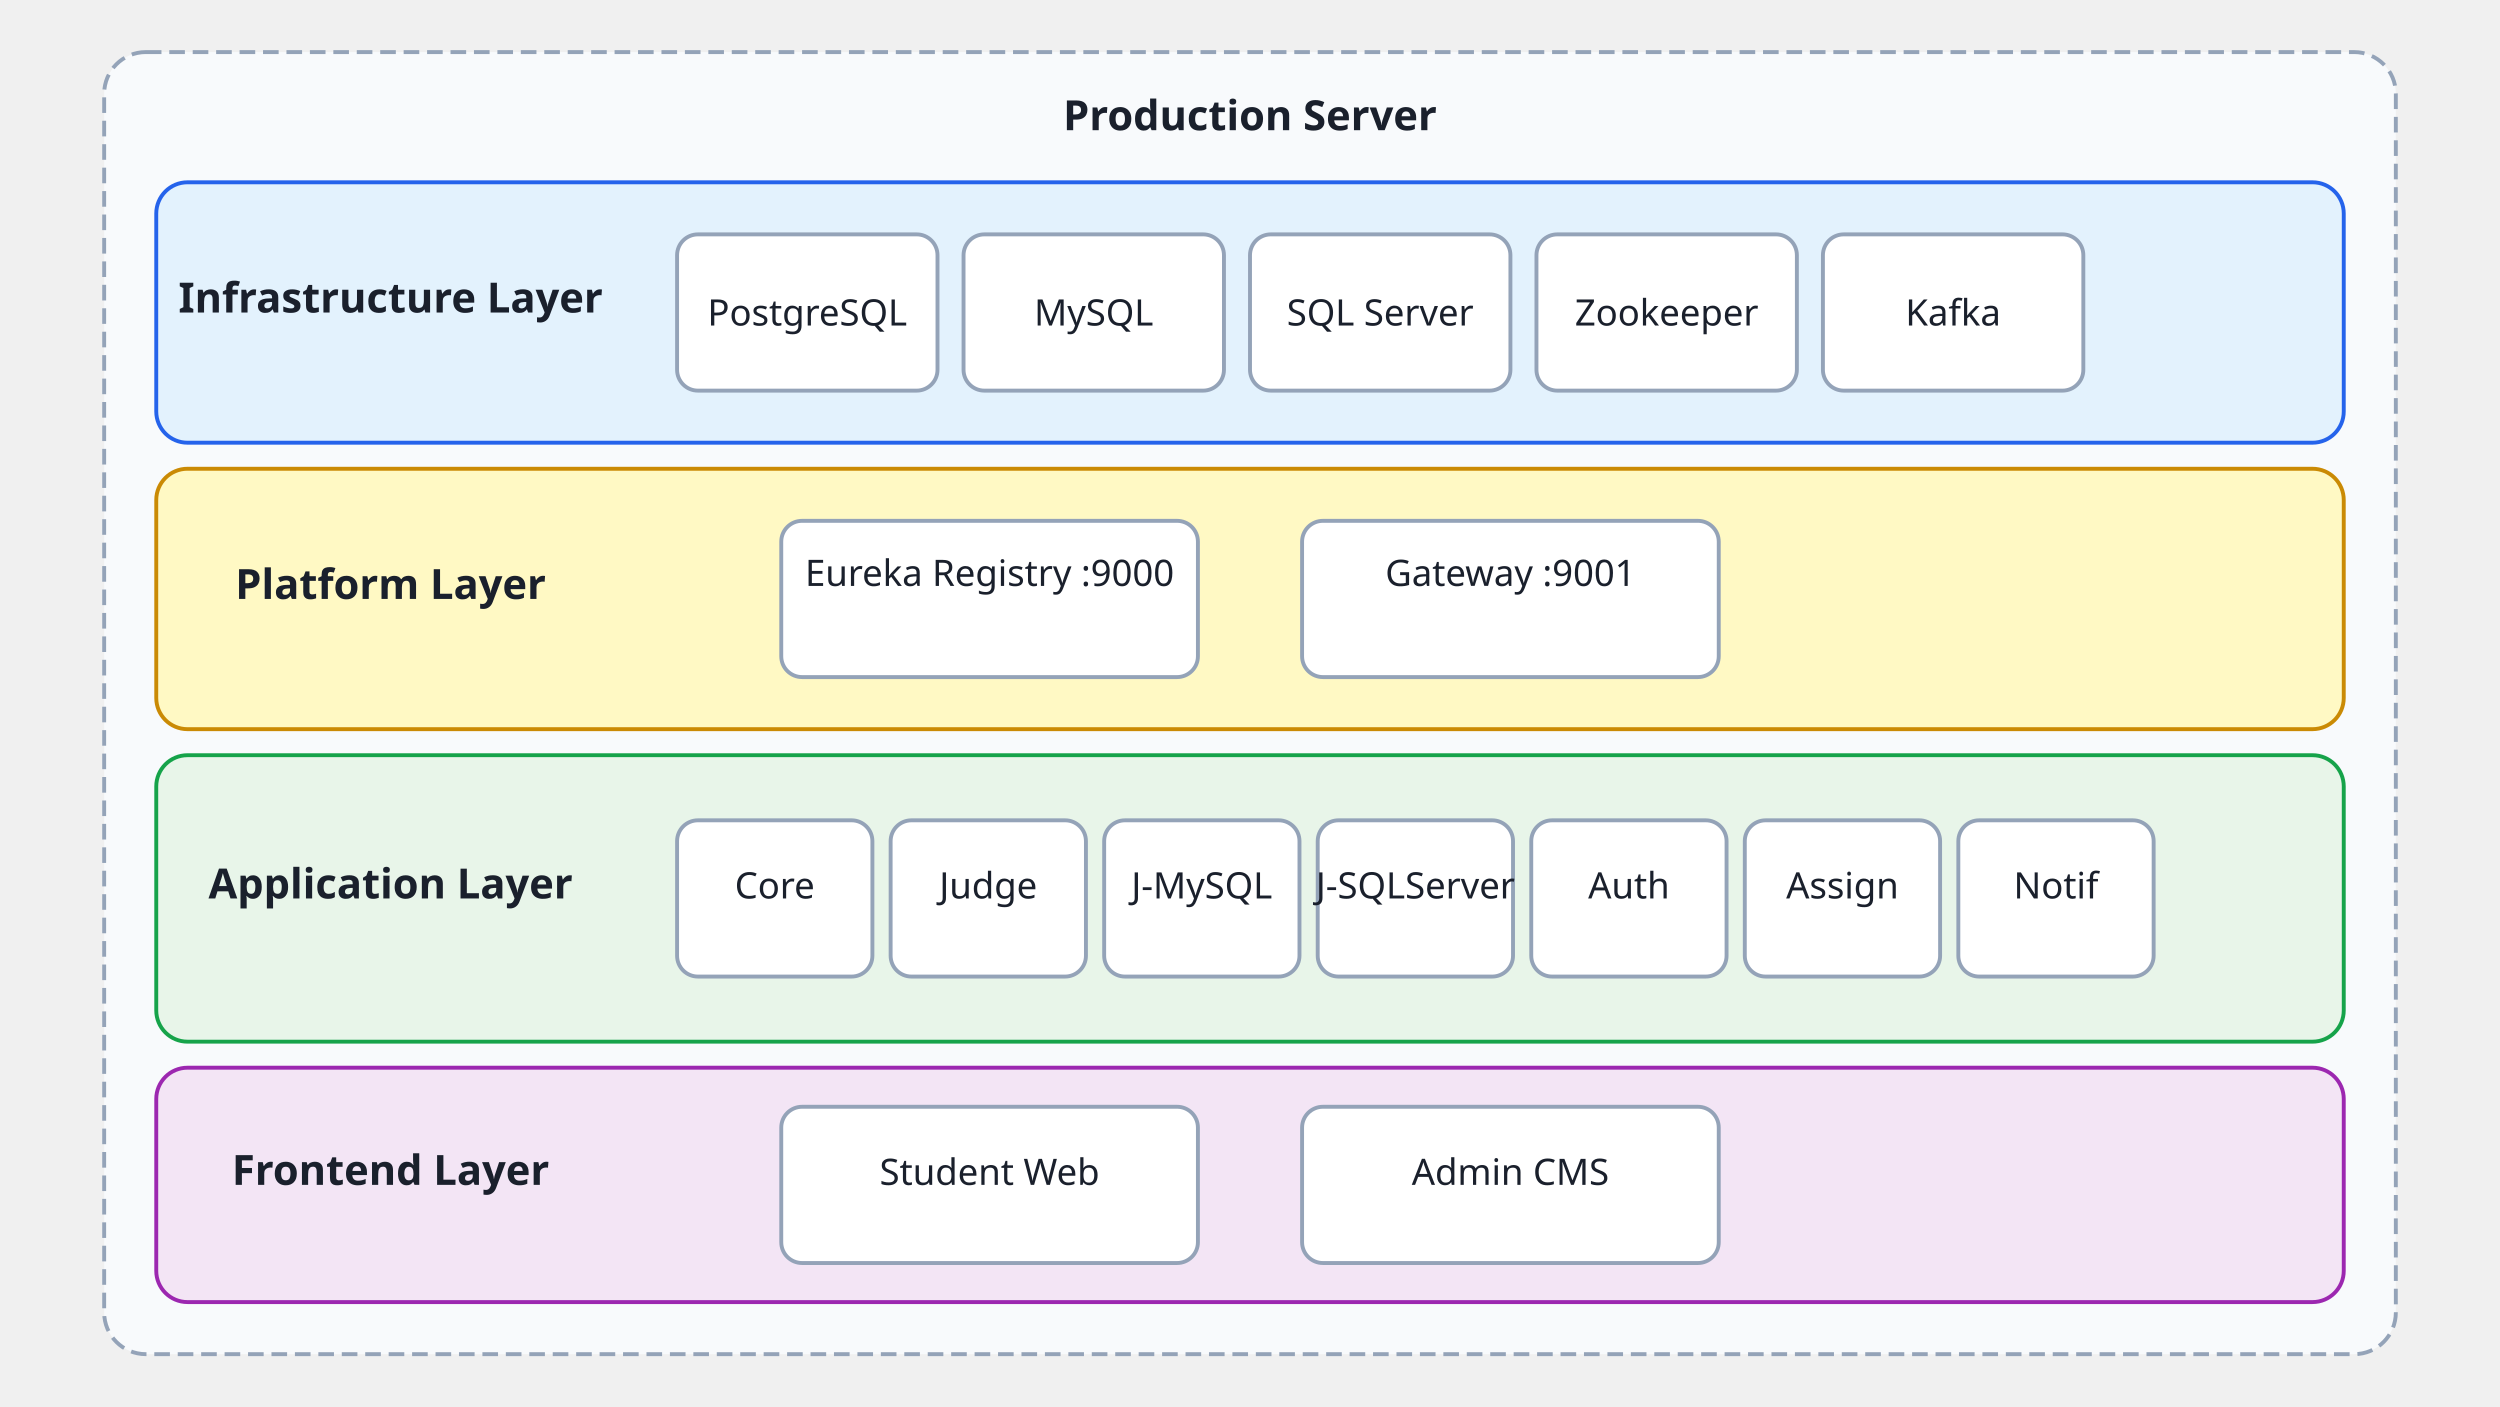
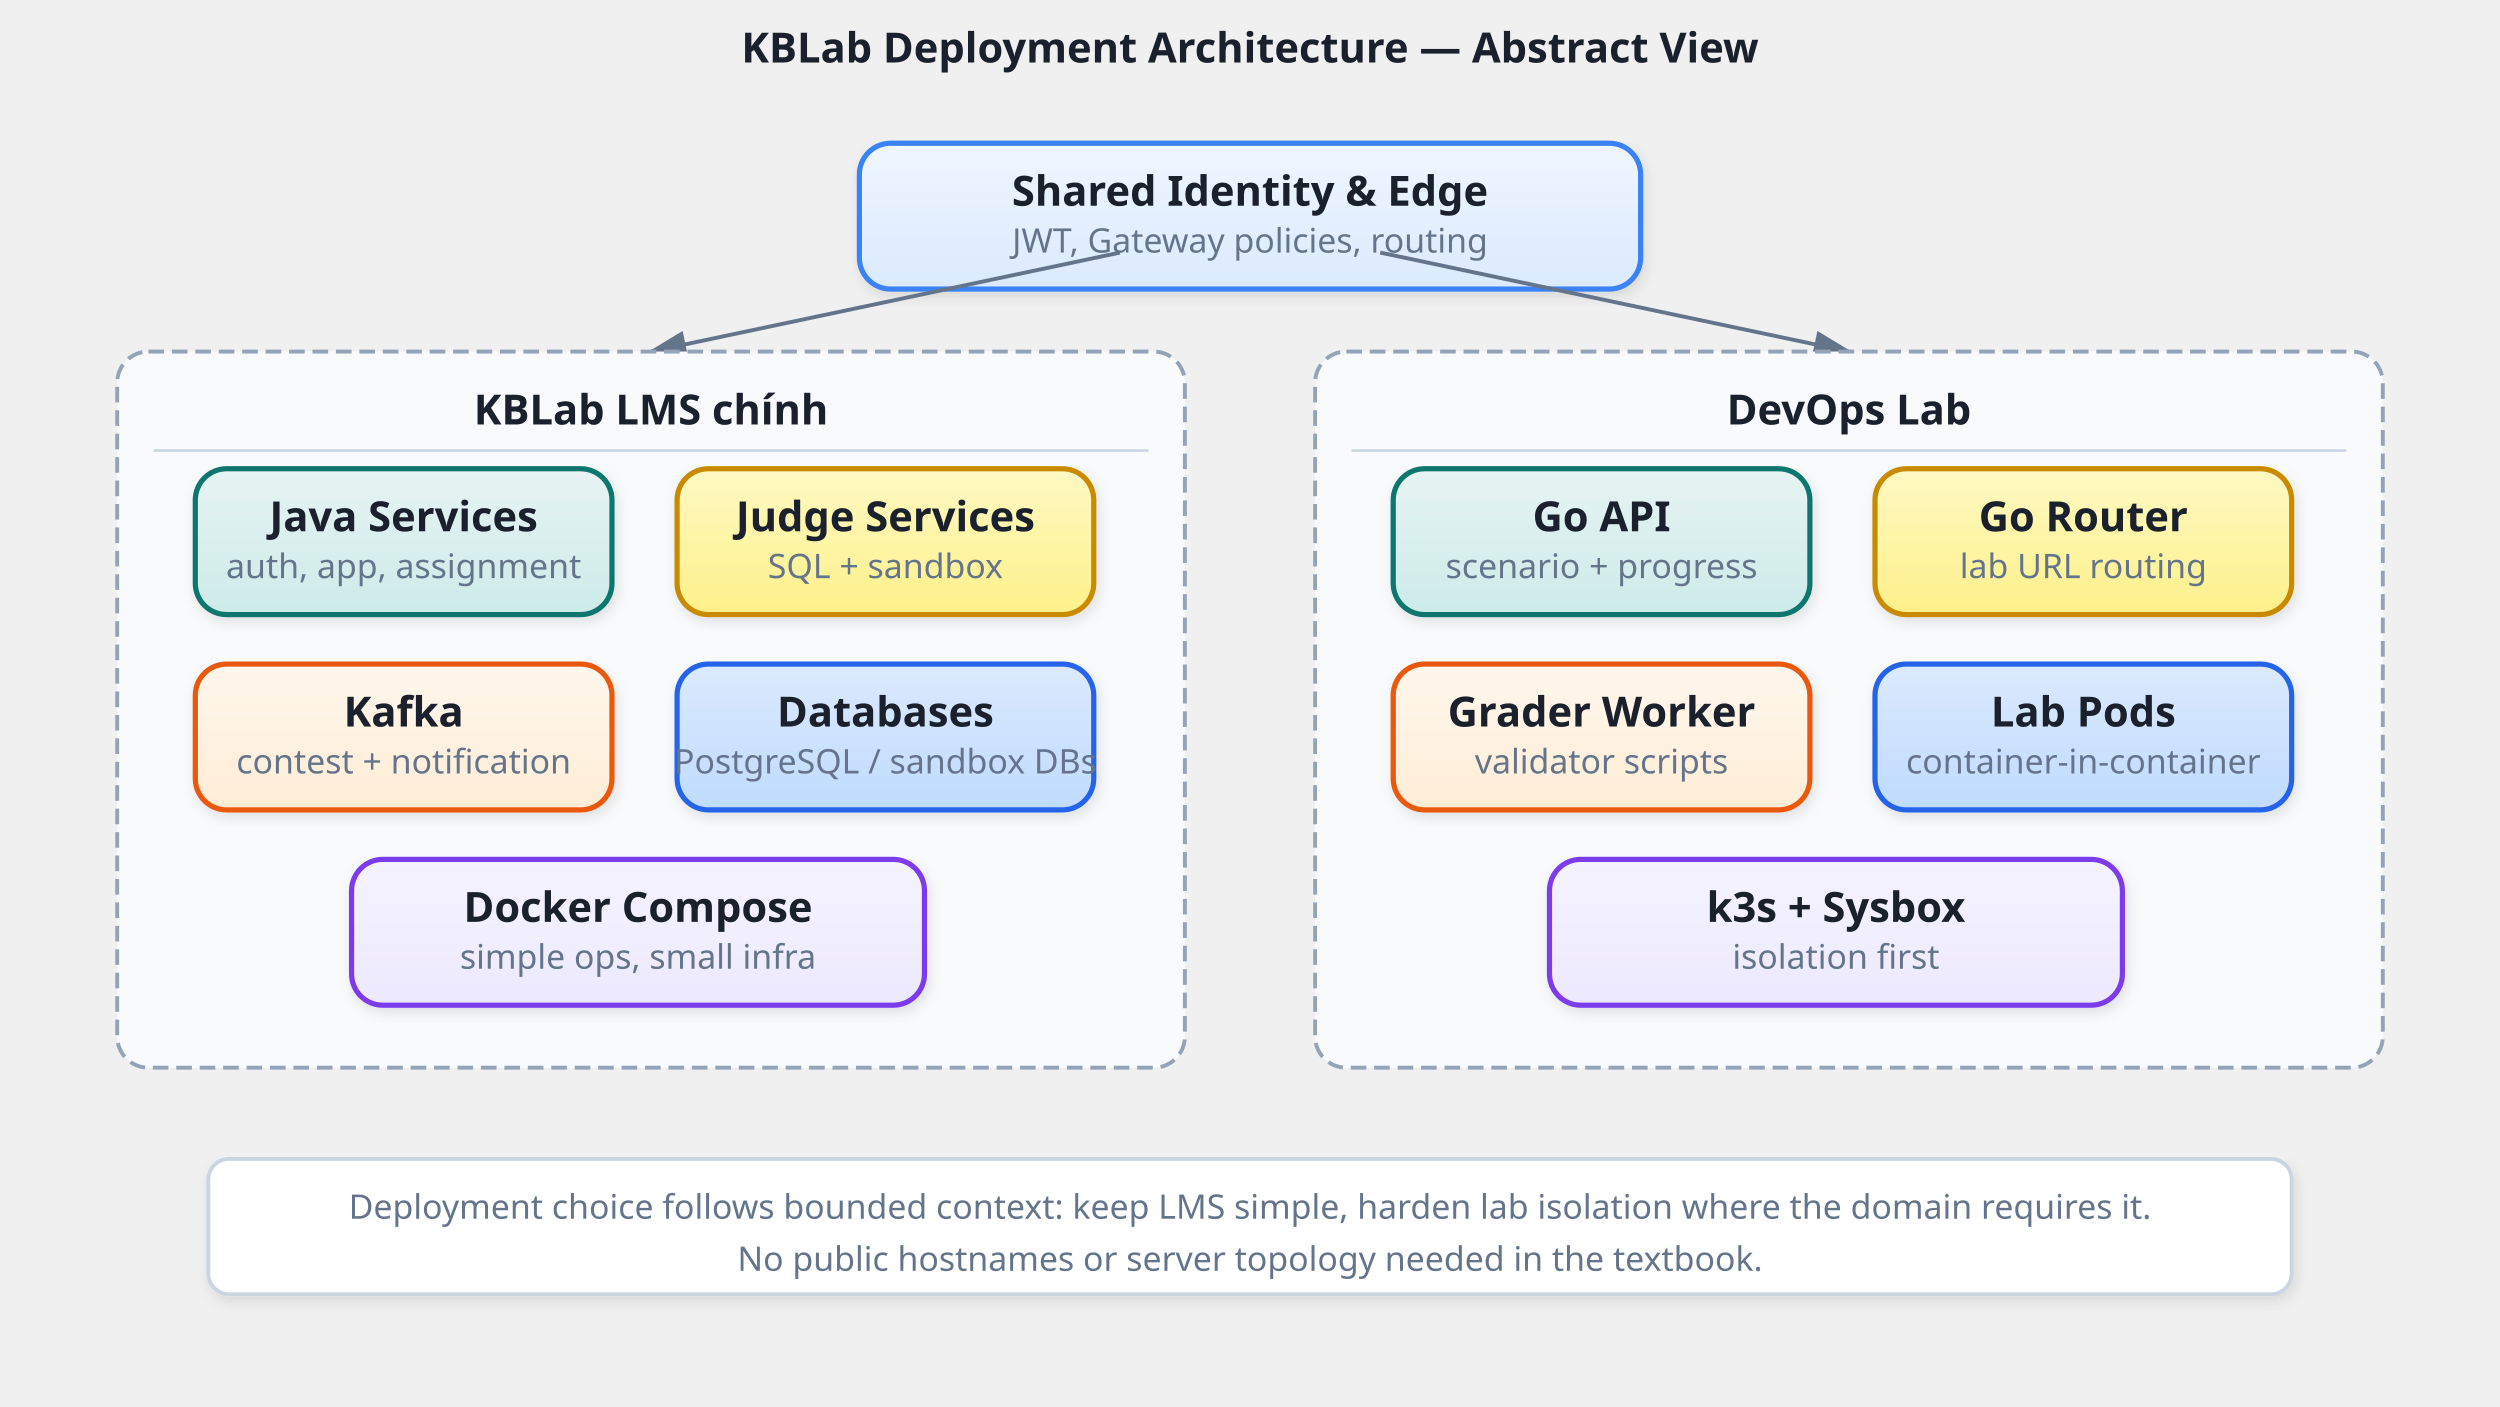
<svg xmlns="http://www.w3.org/2000/svg" viewBox="0 0 960 540" width="100%" height="100%">
  <defs>
    <marker id="arrowhead" markerWidth="10" markerHeight="7" refX="9" refY="3.5" orient="auto">
      <polygon points="0 0, 10 3.5, 0 7" fill="#64748b" />
    </marker>
+     <marker id="arrowhead-danger" markerWidth="10" markerHeight="7" refX="9" refY="3.5" orient="auto">
+       <polygon points="0 0, 10 3.5, 0 7" fill="#dc2626" />
+     </marker>
+     <filter id="shadow" x="-4%" y="-4%" width="108%" height="116%">
+       <feDropShadow dx="1" dy="2" stdDeviation="2.5" flood-color="#0000001a" />
+     </filter>
+     <linearGradient id="grad-service" x1="0" y1="0" x2="0" y2="1">
+       <stop offset="0%" stop-color="#e6f4f3" />
+       <stop offset="100%" stop-color="#ccebe8" />
+     </linearGradient>
+     <linearGradient id="grad-storage" x1="0" y1="0" x2="0" y2="1">
+       <stop offset="0%" stop-color="#dbeafe" />
+       <stop offset="100%" stop-color="#bfdbfe" />
+     </linearGradient>
+     <linearGradient id="grad-event" x1="0" y1="0" x2="0" y2="1">
+       <stop offset="0%" stop-color="#fef9c3" />
+       <stop offset="100%" stop-color="#fef08a" />
+     </linearGradient>
+     <linearGradient id="grad-success" x1="0" y1="0" x2="0" y2="1">
+       <stop offset="0%" stop-color="#dcfce7" />
+       <stop offset="100%" stop-color="#bbf7d0" />
+     </linearGradient>
+     <linearGradient id="grad-danger" x1="0" y1="0" x2="0" y2="1">
+       <stop offset="0%" stop-color="#fee2e2" />
+       <stop offset="100%" stop-color="#fecaca" />
+     </linearGradient>
+     <linearGradient id="grad-warning" x1="0" y1="0" x2="0" y2="1">
+       <stop offset="0%" stop-color="#fff7ed" />
+       <stop offset="100%" stop-color="#ffedd5" />
+     </linearGradient>
+     <linearGradient id="grad-info" x1="0" y1="0" x2="0" y2="1">
+       <stop offset="0%" stop-color="#eff6ff" />
+       <stop offset="100%" stop-color="#dbeafe" />
+     </linearGradient>
+     <linearGradient id="grad-highlight" x1="0" y1="0" x2="0" y2="1">
+       <stop offset="0%" stop-color="#f5f3ff" />
+       <stop offset="100%" stop-color="#ede9fe" />
+     </linearGradient>
+     <linearGradient id="grad-legacy" x1="0" y1="0" x2="0" y2="1">
+       <stop offset="0%" stop-color="#f3f4f6" />
+       <stop offset="100%" stop-color="#e5e7eb" />
+     </linearGradient>
  </defs>
  <style>
-     text { font-family: 'Segoe UI', system-ui, -apple-system, sans-serif; font-size: 14px; fill: #1a202c; }
-     .title { font-weight: bold; font-size: 16px; }
+     text {
+       font-family: 'Segoe UI', system-ui, -apple-system, sans-serif;
+       font-size: 14px;
+       fill: #1a202c;
+     }
+     .title { font-weight: 600; font-size: 16px; }
+     .small { font-size: 12px; }
    .subtitle { font-size: 13px; fill: #64748b; }
+     .mono { font-family: 'Consolas', 'DejaVu Sans Mono', monospace; font-size: 12px; }
+ 
    .cluster { fill: #f8fafc; stroke: #94a3b8; stroke-width: 1.5; stroke-dasharray: 6 3; }
-     .v1 { fill: #f1f5f9; stroke: #94a3b8; stroke-width: 1.5; }
-     .v2 { fill: #dcfce7; stroke: #16a34a; stroke-width: 1.5; }
-     .updating { fill: #fef08a; stroke: #ca8a04; stroke-width: 1.5; stroke-dasharray: 4 2; }
-     
-     .cp { fill: #E3F2FD; stroke: #2563eb; stroke-width: 1.5; }
-     .node1 { fill: #E8F5E9; stroke: #16a34a; stroke-width: 1.5; }
-     .node2 { fill: #FFF9C4; stroke: #ca8a04; stroke-width: 1.5; }
-     
-     .infra { fill: #E3F2FD; stroke: #2563eb; stroke-width: 1.5; }
-     .platform { fill: #FFF9C4; stroke: #ca8a04; stroke-width: 1.5; }
-     .app { fill: #E8F5E9; stroke: #16a34a; stroke-width: 1.5; }
-     .fe { fill: #F3E5F5; stroke: #9c27b0; stroke-width: 1.5; }
-     
-     .service { fill: #ffffff; stroke: #94a3b8; stroke-width: 1.5; }
-     
-     .arrow { stroke: #64748b; stroke-width: 1.5; fill: none; marker-end: url(#arrowhead); }
+     .service { fill: url(#grad-service); stroke: #0f766e; stroke-width: 2.0; filter: url(#shadow); }
+     .storage { fill: url(#grad-storage); stroke: #2563eb; stroke-width: 2.0; filter: url(#shadow); }
+     .event   { fill: url(#grad-event);   stroke: #ca8a04;   stroke-width: 2.0; filter: url(#shadow); }
+     .success { fill: url(#grad-success); stroke: #16a34a; stroke-width: 2.0; filter: url(#shadow); }
+     .danger  { fill: url(#grad-danger);  stroke: #dc2626;  stroke-width: 2.0; filter: url(#shadow); }
+     .warning { fill: url(#grad-warning); stroke: #ea580c; stroke-width: 2.0; filter: url(#shadow); }
+     .info    { fill: url(#grad-info);    stroke: #3b82f6;    stroke-width: 2.0; filter: url(#shadow); }
+     .highlight { fill: url(#grad-highlight); stroke: #7c3aed; stroke-width: 2.0; filter: url(#shadow); }
+     .legacy  { fill: url(#grad-legacy);  stroke: #9ca3af;  stroke-width: 1.5; filter: url(#shadow); }
+     .note    { fill: #ffffff;    stroke: #cbd5e1;   stroke-width: 1.5; filter: url(#shadow); }
+     .step    { fill: #ffffff;    stroke: #94a3b8;         stroke-width: 1.5; filter: url(#shadow); }
+ 
+     .service-flat { fill: #e6f4f3; stroke: #0f766e; stroke-width: 1.5; }
+     .storage-flat { fill: #dbeafe; stroke: #2563eb; stroke-width: 1.5; }
+     .event-flat   { fill: #fef9c3;   stroke: #ca8a04;   stroke-width: 1.5; }
+ 
+     .arrow {
+       stroke: #64748b; stroke-width: 1.5; fill: none;
+       marker-end: url(#arrowhead);
+     }
+     .arrow-dashed {
+       stroke: #64748b; stroke-width: 1.5; fill: none;
+       stroke-dasharray: 6 3; marker-end: url(#arrowhead);
+     }
+     .arrow-danger {
+       stroke: #dc2626; stroke-width: 2.0; fill: none;
+       marker-end: url(#arrowhead-danger);
+     }
+     .arrow-bg { fill: #ffffff; opacity: 0.92; }
+     .lifeline {
+       stroke: #94a3b8; stroke-width: 1.0;
+       stroke-dasharray: 4 3; fill: none;
+     }
+     .separator {
+       stroke: #cbd5e1; stroke-width: 1.0;
+     }
  </style>
-   <rect x="40" y="20" width="880" height="500" rx="16" class="cluster" />
-   <text x="480" y="50" text-anchor="middle" class="title">Production Server</text>
-   <rect x="60" y="70" width="840" height="100" rx="12" class="infra" />
-   <text x="150" y="120" text-anchor="middle" class="title">Infrastructure Layer</text>
-   <rect x="260" y="90" width="100" height="60" rx="8" class="service" />
-   <text x="310" y="125" text-anchor="middle" class="">PostgreSQL</text>
-   <rect x="370" y="90" width="100" height="60" rx="8" class="service" />
-   <text x="420" y="125" text-anchor="middle" class="">MySQL</text>
-   <rect x="480" y="90" width="100" height="60" rx="8" class="service" />
-   <text x="530" y="125" text-anchor="middle" class="">SQL Server</text>
-   <rect x="590" y="90" width="100" height="60" rx="8" class="service" />
-   <text x="640" y="125" text-anchor="middle" class="">Zookeeper</text>
-   <rect x="700" y="90" width="100" height="60" rx="8" class="service" />
-   <text x="750" y="125" text-anchor="middle" class="">Kafka</text>
-   <rect x="60" y="180" width="840" height="100" rx="12" class="platform" />
-   <text x="150" y="230" text-anchor="middle" class="title">Platform Layer</text>
-   <rect x="300" y="200" width="160" height="60" rx="8" class="service" />
-   <text x="380" y="225" text-anchor="middle" class="">Eureka Registry :9000</text>
-   <rect x="500" y="200" width="160" height="60" rx="8" class="service" />
-   <text x="580" y="225" text-anchor="middle" class="">Gateway :9001</text>
-   <rect x="60" y="290" width="840" height="110" rx="12" class="app" />
-   <text x="150" y="345" text-anchor="middle" class="title">Application Layer</text>
-   <rect x="260" y="315" width="75" height="60" rx="8" class="service" />
-   <text x="297.5" y="345" text-anchor="middle" class="">Core</text>
-   <rect x="342" y="315" width="75" height="60" rx="8" class="service" />
-   <text x="379.5" y="345" text-anchor="middle" class="">Judge</text>
-   <rect x="424" y="315" width="75" height="60" rx="8" class="service" />
-   <text x="461.5" y="345" text-anchor="middle" class="">J-MySQL</text>
-   <rect x="506" y="315" width="75" height="60" rx="8" class="service" />
-   <text x="543.5" y="345" text-anchor="middle" class="">J-SQLServer</text>
-   <rect x="588" y="315" width="75" height="60" rx="8" class="service" />
-   <text x="625.5" y="345" text-anchor="middle" class="">Auth</text>
-   <rect x="670" y="315" width="75" height="60" rx="8" class="service" />
-   <text x="707.5" y="345" text-anchor="middle" class="">Assign</text>
-   <rect x="752" y="315" width="75" height="60" rx="8" class="service" />
-   <text x="789.5" y="345" text-anchor="middle" class="">Notif</text>
-   <rect x="60" y="410" width="840" height="90" rx="12" class="fe" />
-   <text x="150" y="455" text-anchor="middle" class="title">Frontend Layer</text>
-   <rect x="300" y="425" width="160" height="60" rx="8" class="service" />
-   <text x="380" y="455" text-anchor="middle" class="">Student Web</text>
-   <rect x="500" y="425" width="160" height="60" rx="8" class="service" />
-   <text x="580" y="455" text-anchor="middle" class="">Admin CMS</text>
+   <text x="480" y="24" text-anchor="middle" class="title">KBLab Deployment Architecture — Abstract View</text>
+   <rect x="330" y="55" width="300" height="56" rx="12" class="info" />
+   <text x="480.0" y="79.0" text-anchor="middle" class="title">Shared Identity &amp; Edge</text>
+   <text x="480.0" y="97.0" text-anchor="middle" class="subtitle">JWT, Gateway policies, routing</text>
+   <path d="M 430 97 L 250 135" class="arrow" />
+   <path d="M 530 97 L 710 135" class="arrow" />
+   <rect x="45" y="135" width="410" height="275" rx="12" class="cluster" />
+   <text x="250.0" y="163" text-anchor="middle" class="title">KBLab LMS chính</text>
+   <line x1="59" y1="173" x2="441" y2="173" class="separator" />
+   <rect x="75" y="180" width="160" height="56" rx="12" class="service" />
+   <text x="155.0" y="204.0" text-anchor="middle" class="title">Java Services</text>
+   <text x="155.0" y="222.0" text-anchor="middle" class="subtitle">auth, app, assignment</text>
+   <rect x="260" y="180" width="160" height="56" rx="12" class="event" />
+   <text x="340.0" y="204.0" text-anchor="middle" class="title">Judge Services</text>
+   <text x="340.0" y="222.0" text-anchor="middle" class="subtitle">SQL + sandbox</text>
+   <rect x="75" y="255" width="160" height="56" rx="12" class="warning" />
+   <text x="155.0" y="279.0" text-anchor="middle" class="title">Kafka</text>
+   <text x="155.0" y="297.0" text-anchor="middle" class="subtitle">contest + notification</text>
+   <rect x="260" y="255" width="160" height="56" rx="12" class="storage" />
+   <text x="340.0" y="279.0" text-anchor="middle" class="title">Databases</text>
+   <text x="340.0" y="297.0" text-anchor="middle" class="subtitle">PostgreSQL / sandbox DBs</text>
+   <rect x="135" y="330" width="220" height="56" rx="12" class="highlight" />
+   <text x="245.0" y="354.0" text-anchor="middle" class="title">Docker Compose</text>
+   <text x="245.0" y="372.0" text-anchor="middle" class="subtitle">simple ops, small infra</text>
+   <rect x="505" y="135" width="410" height="275" rx="12" class="cluster" />
+   <text x="710.0" y="163" text-anchor="middle" class="title">DevOps Lab</text>
+   <line x1="519" y1="173" x2="901" y2="173" class="separator" />
+   <rect x="535" y="180" width="160" height="56" rx="12" class="service" />
+   <text x="615.0" y="204.0" text-anchor="middle" class="title">Go API</text>
+   <text x="615.0" y="222.0" text-anchor="middle" class="subtitle">scenario + progress</text>
+   <rect x="720" y="180" width="160" height="56" rx="12" class="event" />
+   <text x="800.0" y="204.0" text-anchor="middle" class="title">Go Router</text>
+   <text x="800.0" y="222.0" text-anchor="middle" class="subtitle">lab URL routing</text>
+   <rect x="535" y="255" width="160" height="56" rx="12" class="warning" />
+   <text x="615.0" y="279.0" text-anchor="middle" class="title">Grader Worker</text>
+   <text x="615.0" y="297.0" text-anchor="middle" class="subtitle">validator scripts</text>
+   <rect x="720" y="255" width="160" height="56" rx="12" class="storage" />
+   <text x="800.0" y="279.0" text-anchor="middle" class="title">Lab Pods</text>
+   <text x="800.0" y="297.0" text-anchor="middle" class="subtitle">container-in-container</text>
+   <rect x="595" y="330" width="220" height="56" rx="12" class="highlight" />
+   <text x="705.0" y="354.0" text-anchor="middle" class="title">k3s + Sysbox</text>
+   <text x="705.0" y="372.0" text-anchor="middle" class="subtitle">isolation first</text>
+   <rect x="80" y="445" width="800" height="52" rx="8" class="note" />
+   <text x="480" y="468" text-anchor="middle" class="subtitle">Deployment choice follows bounded context: keep LMS simple, harden lab isolation where the domain requires it.</text>
+   <text x="480" y="488" text-anchor="middle" class="subtitle">No public hostnames or server topology needed in the textbook.</text>
</svg>
